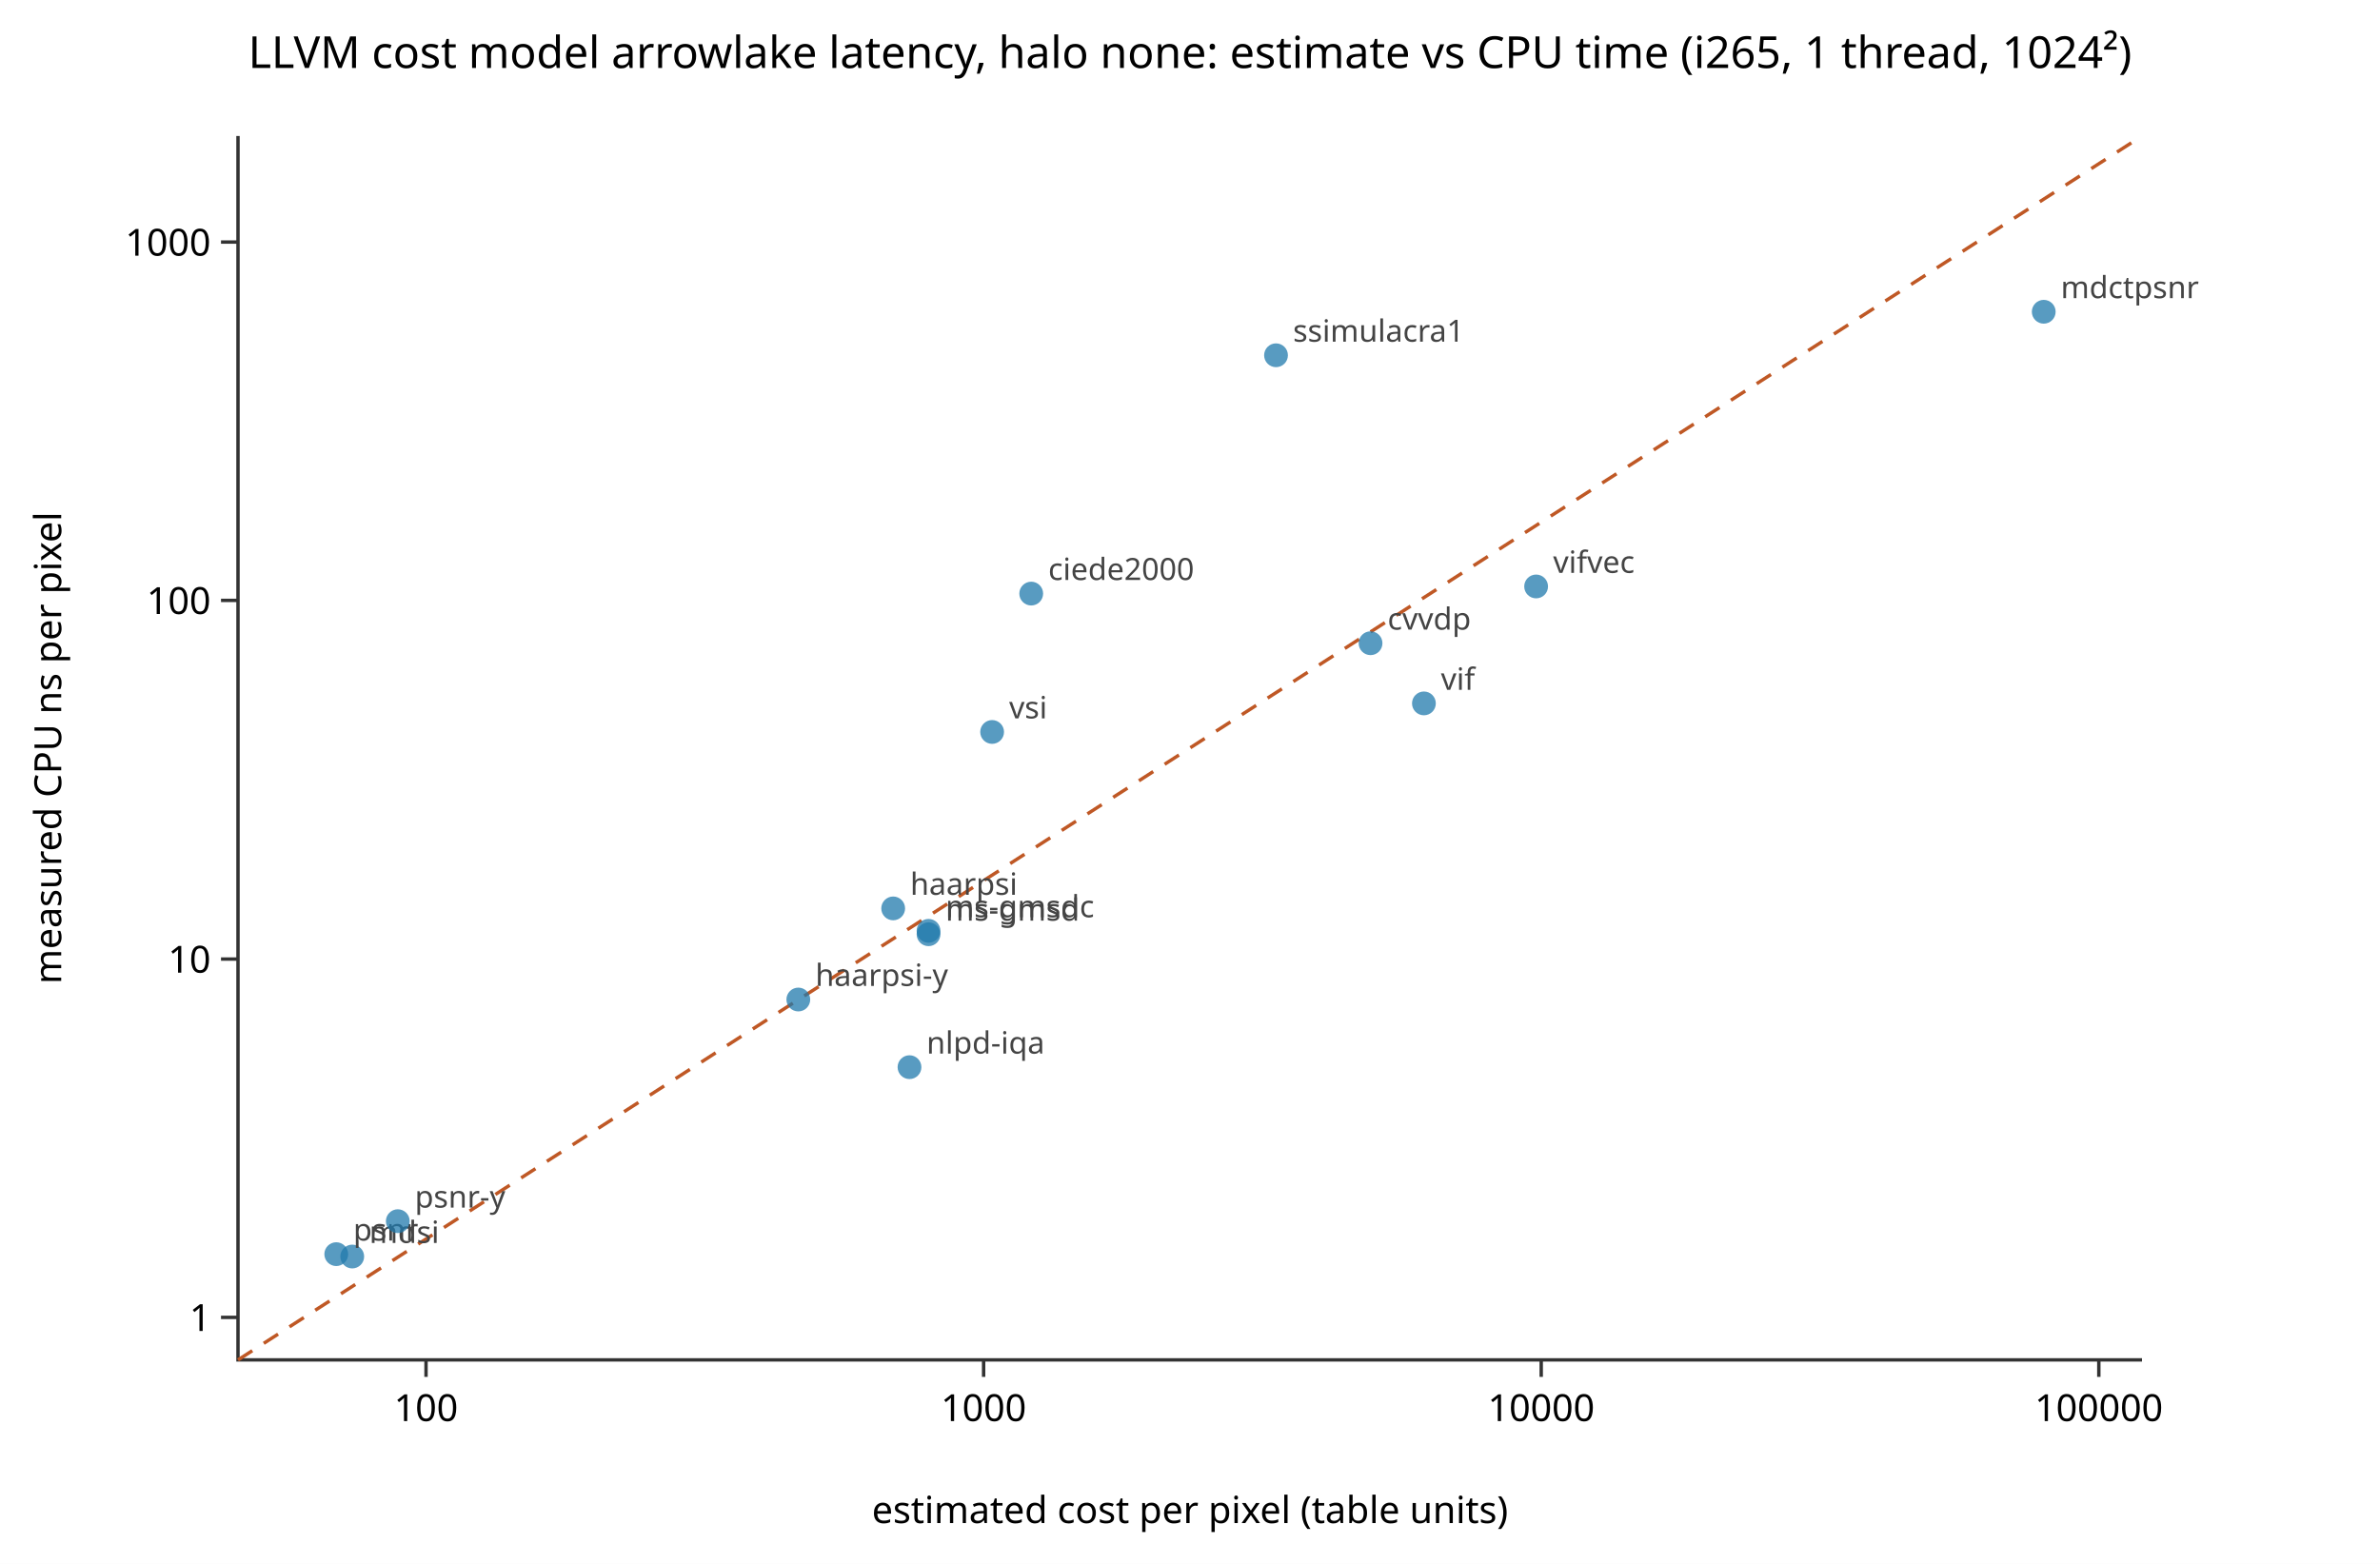
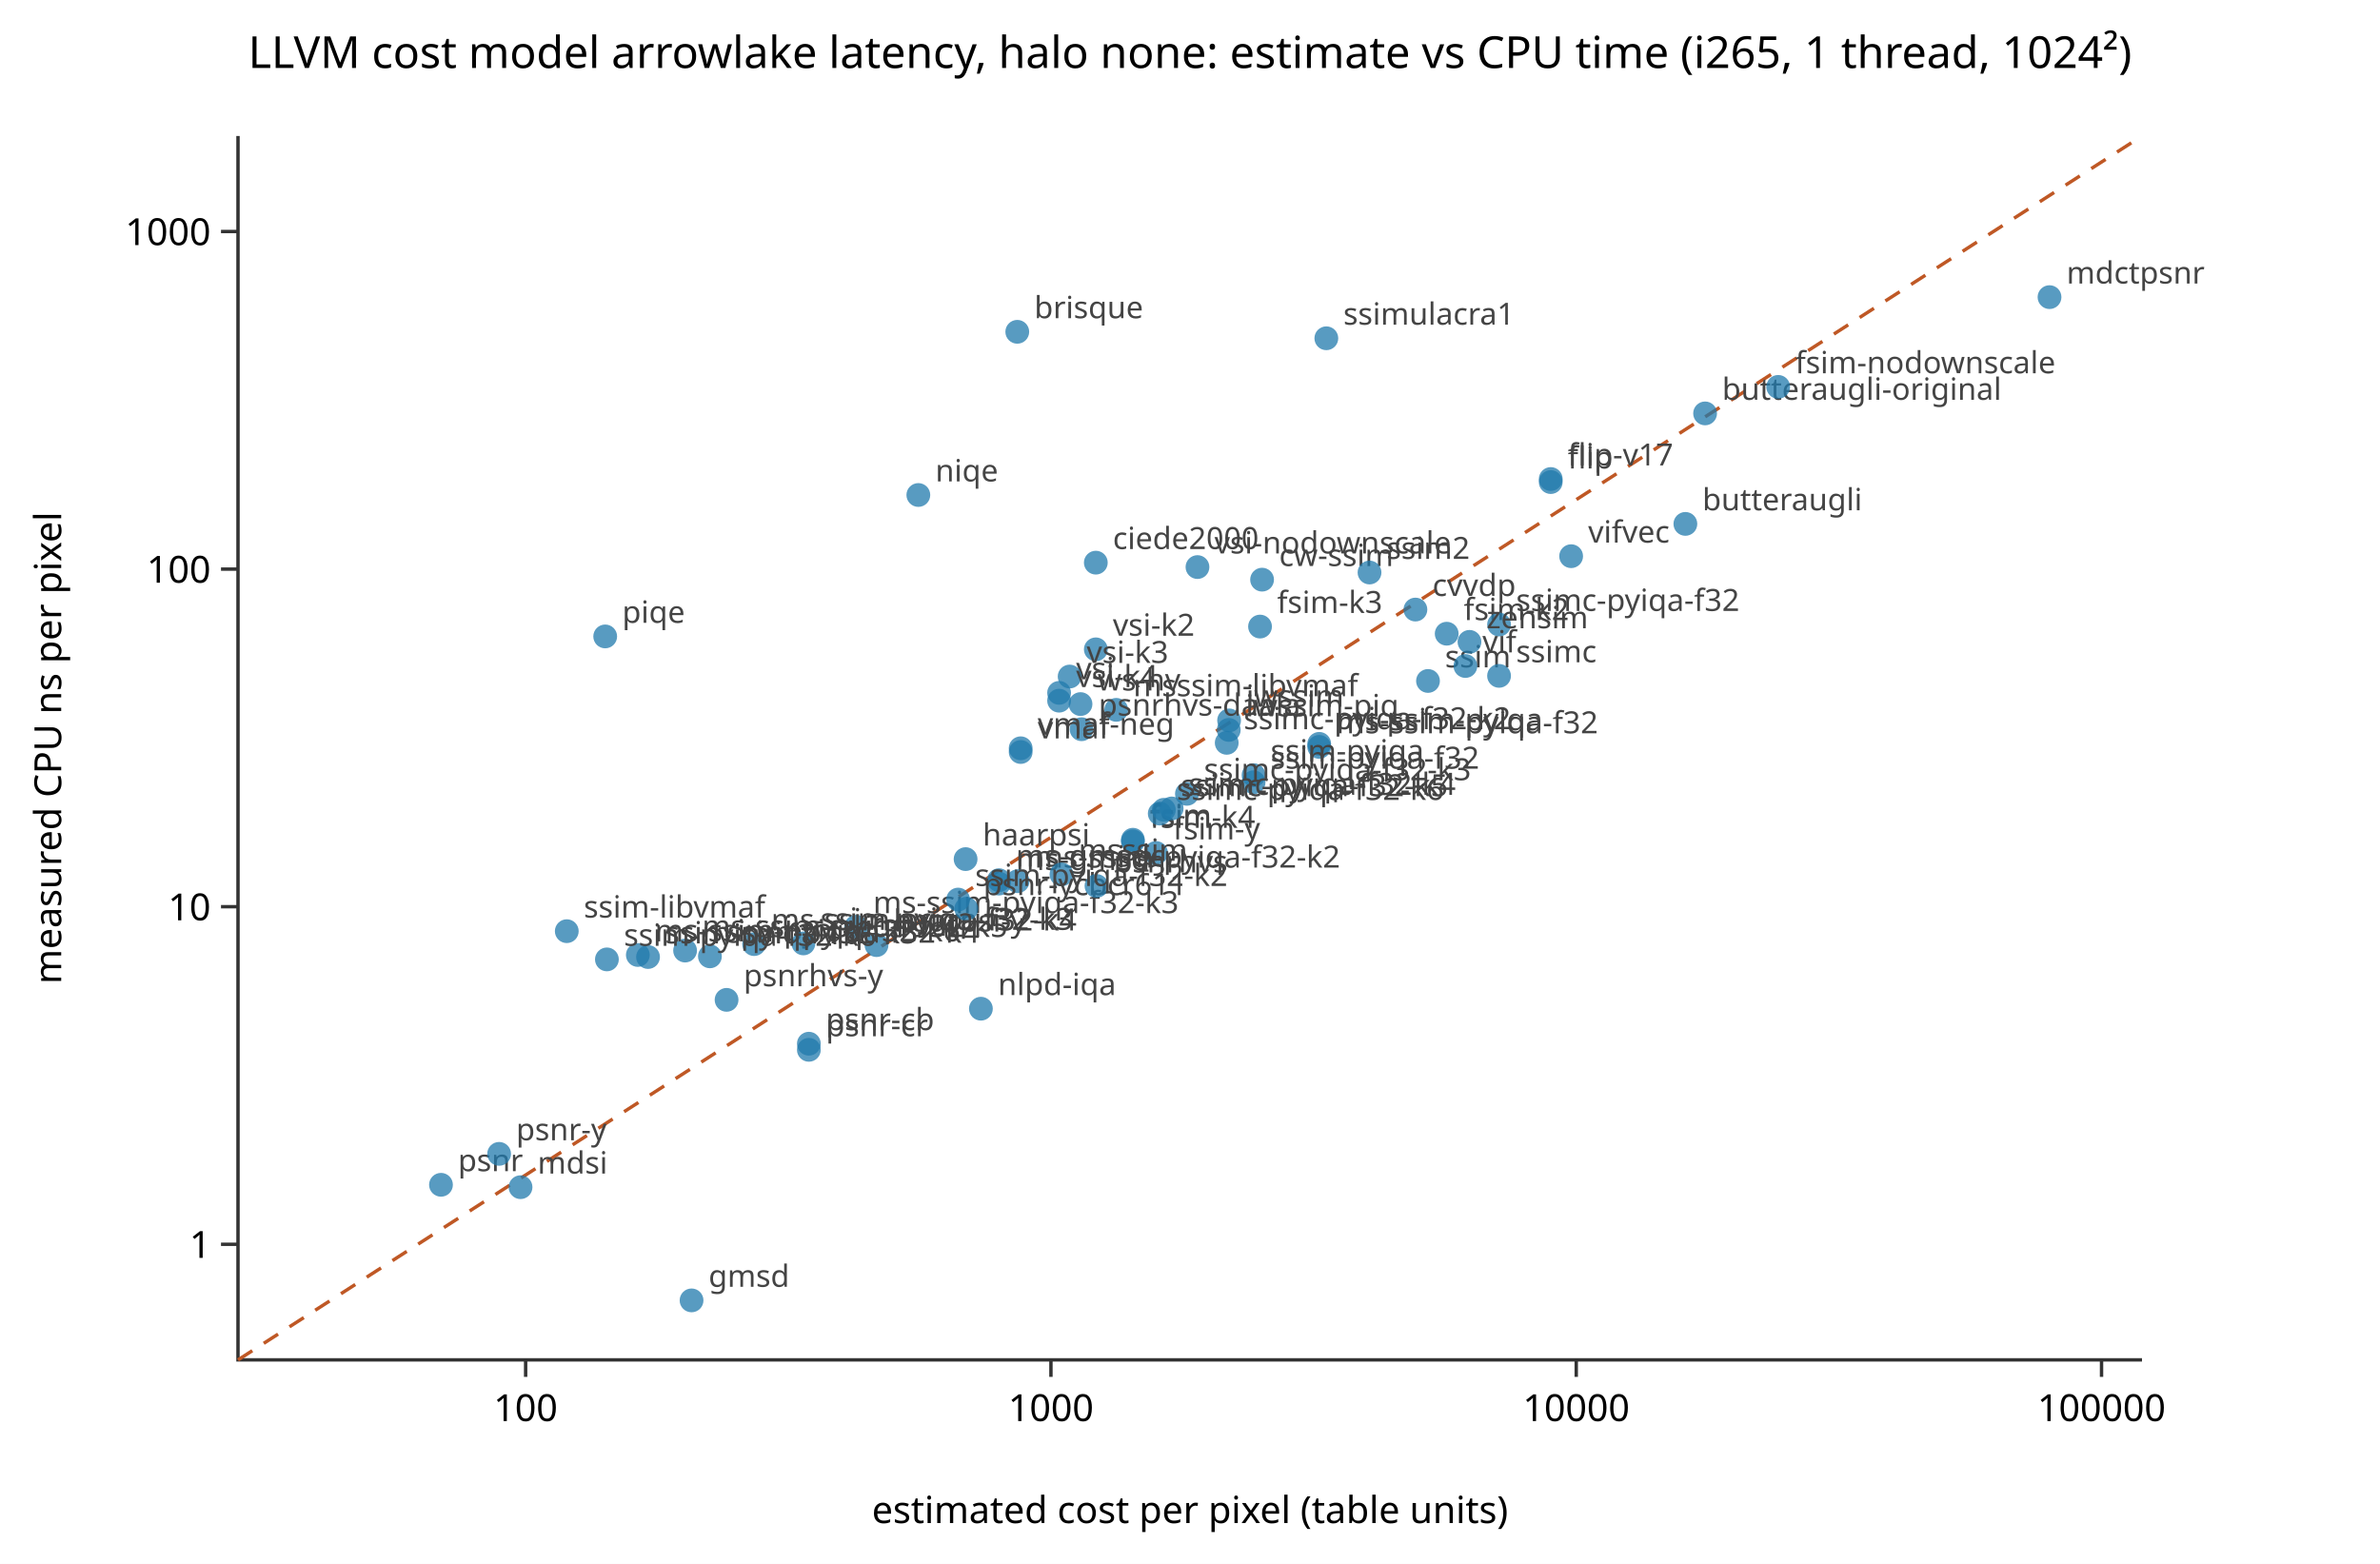
<svg xmlns="http://www.w3.org/2000/svg" viewBox="0 0 700 460" font-family="sans-serif" font-size="11">
  <rect width="700" height="460" fill="white" />
  <text x="350" y="20" text-anchor="middle" font-size="13">LLVM cost model arrowlake latency, halo none: estimate vs CPU time (i265, 1 thread, 1024²)</text>
  <path d="M70 40V400H630" fill="none" stroke="#333" />
-   <path d="M125.3 400v5" stroke="#333" />
-   <text x="125.3" y="418" text-anchor="middle">100</text>
-   <path d="M289.3 400v5" stroke="#333" />
-   <text x="289.3" y="418" text-anchor="middle">1000</text>
-   <path d="M453.3 400v5" stroke="#333" />
-   <text x="453.3" y="418" text-anchor="middle">10000</text>
-   <path d="M617.3 400v5" stroke="#333" />
-   <text x="617.3" y="418" text-anchor="middle">100000</text>
-   <path d="M65 387.5h5" stroke="#333" />
-   <text x="62" y="391.5" text-anchor="end">1</text>
-   <path d="M65 282.1h5" stroke="#333" />
-   <text x="62" y="286.1" text-anchor="end">10</text>
-   <path d="M65 176.6h5" stroke="#333" />
-   <text x="62" y="180.6" text-anchor="end">100</text>
-   <path d="M65 71.2h5" stroke="#333" />
-   <text x="62" y="75.2" text-anchor="end">1000</text>
+   <path d="M154.6 400v5" stroke="#333" />
+   <text x="154.6" y="418" text-anchor="middle">100</text>
+   <path d="M309.1 400v5" stroke="#333" />
+   <text x="309.1" y="418" text-anchor="middle">1000</text>
+   <path d="M463.6 400v5" stroke="#333" />
+   <text x="463.6" y="418" text-anchor="middle">10000</text>
+   <path d="M618.1 400v5" stroke="#333" />
+   <text x="618.1" y="418" text-anchor="middle">100000</text>
+   <path d="M65 366.0h5" stroke="#333" />
+   <text x="62" y="370.0" text-anchor="end">1</text>
+   <path d="M65 266.7h5" stroke="#333" />
+   <text x="62" y="270.7" text-anchor="end">10</text>
+   <path d="M65 167.4h5" stroke="#333" />
+   <text x="62" y="171.4" text-anchor="end">100</text>
+   <path d="M65 68.1h5" stroke="#333" />
+   <text x="62" y="72.1" text-anchor="end">1000</text>
  <path d="M70.0 400.0L630.0 40.0" stroke="#bf5825" stroke-dasharray="5 4" />
-   <circle cx="303.3" cy="174.6" r="3.5" fill="#2179ac" fill-opacity=".75" />
-   <text x="308.3" y="170.6" font-size="9" fill="#444">ciede2000</text>
-   <circle cx="403.1" cy="189.2" r="3.5" fill="#2179ac" fill-opacity=".75" />
-   <text x="408.1" y="185.2" font-size="9" fill="#444">cvvdp</text>
-   <circle cx="262.7" cy="267.2" r="3.5" fill="#2179ac" fill-opacity=".75" />
-   <text x="267.7" y="263.2" font-size="9" fill="#444">haarpsi</text>
-   <circle cx="234.8" cy="294.0" r="3.5" fill="#2179ac" fill-opacity=".75" />
-   <text x="239.8" y="290.0" font-size="9" fill="#444">haarpsi-y</text>
-   <circle cx="601.1" cy="91.7" r="3.5" fill="#2179ac" fill-opacity=".75" />
-   <text x="606.1" y="87.7" font-size="9" fill="#444">mdctpsnr</text>
-   <circle cx="103.6" cy="369.6" r="3.5" fill="#2179ac" fill-opacity=".75" />
-   <text x="108.6" y="365.6" font-size="9" fill="#444">mdsi</text>
-   <circle cx="273.1" cy="274.8" r="3.5" fill="#2179ac" fill-opacity=".75" />
-   <text x="278.1" y="270.8" font-size="9" fill="#444">ms-gmsd</text>
-   <circle cx="273.1" cy="273.8" r="3.5" fill="#2179ac" fill-opacity=".75" />
-   <text x="278.1" y="269.8" font-size="9" fill="#444">ms-gmsdc</text>
-   <circle cx="267.5" cy="313.9" r="3.5" fill="#2179ac" fill-opacity=".75" />
-   <text x="272.5" y="309.9" font-size="9" fill="#444">nlpd-iqa</text>
-   <circle cx="98.9" cy="368.9" r="3.5" fill="#2179ac" fill-opacity=".75" />
-   <text x="103.9" y="364.9" font-size="9" fill="#444">psnr</text>
-   <circle cx="117.0" cy="359.2" r="3.5" fill="#2179ac" fill-opacity=".75" />
-   <text x="122.0" y="355.2" font-size="9" fill="#444">psnr-y</text>
-   <circle cx="375.3" cy="104.5" r="3.5" fill="#2179ac" fill-opacity=".75" />
-   <text x="380.3" y="100.5" font-size="9" fill="#444">ssimulacra1</text>
-   <circle cx="418.8" cy="206.9" r="3.5" fill="#2179ac" fill-opacity=".75" />
-   <text x="423.8" y="202.9" font-size="9" fill="#444">vif</text>
-   <circle cx="451.8" cy="172.5" r="3.5" fill="#2179ac" fill-opacity=".75" />
-   <text x="456.8" y="168.5" font-size="9" fill="#444">vifvec</text>
-   <circle cx="291.8" cy="215.3" r="3.5" fill="#2179ac" fill-opacity=".75" />
-   <text x="296.8" y="211.3" font-size="9" fill="#444">vsi</text>
+   <circle cx="299.2" cy="97.6" r="3.5" fill="#2179ac" fill-opacity=".75" />
+   <text x="304.2" y="93.6" font-size="9" fill="#444">brisque</text>
+   <circle cx="495.7" cy="154.1" r="3.5" fill="#2179ac" fill-opacity=".75" />
+   <text x="500.7" y="150.1" font-size="9" fill="#444">butteraugli</text>
+   <circle cx="501.5" cy="121.6" r="3.5" fill="#2179ac" fill-opacity=".75" />
+   <text x="506.5" y="117.6" font-size="9" fill="#444">butteraugli-original</text>
+   <circle cx="322.3" cy="165.5" r="3.5" fill="#2179ac" fill-opacity=".75" />
+   <text x="327.3" y="161.5" font-size="9" fill="#444">ciede2000</text>
+   <circle cx="416.3" cy="179.3" r="3.5" fill="#2179ac" fill-opacity=".75" />
+   <text x="421.3" y="175.3" font-size="9" fill="#444">cvvdp</text>
+   <circle cx="371.2" cy="170.5" r="3.5" fill="#2179ac" fill-opacity=".75" />
+   <text x="376.2" y="166.5" font-size="9" fill="#444">cw-ssim</text>
+   <circle cx="456.1" cy="141.8" r="3.5" fill="#2179ac" fill-opacity=".75" />
+   <text x="461.1" y="137.8" font-size="9" fill="#444">flip</text>
+   <circle cx="456.1" cy="140.9" r="3.5" fill="#2179ac" fill-opacity=".75" />
+   <text x="461.1" y="136.9" font-size="9" fill="#444">flip-v17</text>
+   <circle cx="333.2" cy="247.0" r="3.5" fill="#2179ac" fill-opacity=".75" />
+   <text x="338.2" y="243.0" font-size="9" fill="#444">fsim</text>
+   <circle cx="425.5" cy="186.4" r="3.5" fill="#2179ac" fill-opacity=".75" />
+   <text x="430.5" y="182.4" font-size="9" fill="#444">fsim-k2</text>
+   <circle cx="370.6" cy="184.3" r="3.5" fill="#2179ac" fill-opacity=".75" />
+   <text x="375.6" y="180.3" font-size="9" fill="#444">fsim-k3</text>
+   <circle cx="333.2" cy="247.5" r="3.5" fill="#2179ac" fill-opacity=".75" />
+   <text x="338.2" y="243.5" font-size="9" fill="#444">fsim-k4</text>
+   <circle cx="523.0" cy="113.8" r="3.5" fill="#2179ac" fill-opacity=".75" />
+   <text x="528.0" y="109.8" font-size="9" fill="#444">fsim-nodownscale</text>
+   <circle cx="340.0" cy="250.9" r="3.5" fill="#2179ac" fill-opacity=".75" />
+   <text x="345.0" y="246.9" font-size="9" fill="#444">fsim-y</text>
+   <circle cx="203.4" cy="382.5" r="3.5" fill="#2179ac" fill-opacity=".75" />
+   <text x="208.4" y="378.5" font-size="9" fill="#444">gmsd</text>
+   <circle cx="284.0" cy="252.7" r="3.5" fill="#2179ac" fill-opacity=".75" />
+   <text x="289.0" y="248.7" font-size="9" fill="#444">haarpsi</text>
+   <circle cx="257.8" cy="278.0" r="3.5" fill="#2179ac" fill-opacity=".75" />
+   <text x="262.8" y="274.0" font-size="9" fill="#444">haarpsi-y</text>
+   <circle cx="361.5" cy="211.9" r="3.5" fill="#2179ac" fill-opacity=".75" />
+   <text x="366.5" y="207.9" font-size="9" fill="#444">iwssim</text>
+   <circle cx="361.4" cy="214.7" r="3.5" fill="#2179ac" fill-opacity=".75" />
+   <text x="366.4" y="210.7" font-size="9" fill="#444">iwssim-piq</text>
+   <circle cx="602.8" cy="87.4" r="3.5" fill="#2179ac" fill-opacity=".75" />
+   <text x="607.8" y="83.4" font-size="9" fill="#444">mdctpsnr</text>
+   <circle cx="153.1" cy="349.2" r="3.5" fill="#2179ac" fill-opacity=".75" />
+   <text x="158.1" y="345.2" font-size="9" fill="#444">mdsi</text>
+   <circle cx="293.8" cy="259.9" r="3.5" fill="#2179ac" fill-opacity=".75" />
+   <text x="298.8" y="255.9" font-size="9" fill="#444">ms-gmsd</text>
+   <circle cx="293.8" cy="258.9" r="3.5" fill="#2179ac" fill-opacity=".75" />
+   <text x="298.8" y="254.9" font-size="9" fill="#444">ms-gmsdc</text>
+   <circle cx="388.0" cy="218.8" r="3.5" fill="#2179ac" fill-opacity=".75" />
+   <text x="393.0" y="214.8" font-size="9" fill="#444">ms-ssim-pyiqa</text>
+   <circle cx="388.0" cy="219.7" r="3.5" fill="#2179ac" fill-opacity=".75" />
+   <text x="393.0" y="215.7" font-size="9" fill="#444">ms-ssim-pyiqa-f32</text>
+   <circle cx="299.3" cy="259.2" r="3.5" fill="#2179ac" fill-opacity=".75" />
+   <text x="304.3" y="255.2" font-size="9" fill="#444">ms-ssim-pyiqa-f32-k2</text>
+   <circle cx="251.8" cy="272.6" r="3.5" fill="#2179ac" fill-opacity=".75" />
+   <text x="256.8" y="268.6" font-size="9" fill="#444">ms-ssim-pyiqa-f32-k3</text>
+   <circle cx="221.8" cy="277.7" r="3.5" fill="#2179ac" fill-opacity=".75" />
+   <text x="226.8" y="273.7" font-size="9" fill="#444">ms-ssim-pyiqa-f32-k4</text>
+   <circle cx="201.5" cy="279.6" r="3.5" fill="#2179ac" fill-opacity=".75" />
+   <text x="206.5" y="275.6" font-size="9" fill="#444">ms-ssim-pyiqa-f32-k5</text>
+   <circle cx="187.6" cy="280.9" r="3.5" fill="#2179ac" fill-opacity=".75" />
+   <text x="192.6" y="276.9" font-size="9" fill="#444">ms-ssim-pyiqa-f32-k6</text>
+   <circle cx="312.2" cy="257.2" r="3.5" fill="#2179ac" fill-opacity=".75" />
+   <text x="317.2" y="253.2" font-size="9" fill="#444">msssim</text>
+   <circle cx="328.3" cy="208.8" r="3.5" fill="#2179ac" fill-opacity=".75" />
+   <text x="333.3" y="204.8" font-size="9" fill="#444">msssim-libvmaf</text>
+   <circle cx="270.1" cy="145.6" r="3.5" fill="#2179ac" fill-opacity=".75" />
+   <text x="275.1" y="141.6" font-size="9" fill="#444">niqe</text>
+   <circle cx="288.5" cy="296.7" r="3.5" fill="#2179ac" fill-opacity=".75" />
+   <text x="293.5" y="292.7" font-size="9" fill="#444">nlpd-iqa</text>
+   <circle cx="178.0" cy="187.2" r="3.5" fill="#2179ac" fill-opacity=".75" />
+   <text x="183.0" y="183.2" font-size="9" fill="#444">piqe</text>
+   <circle cx="129.7" cy="348.5" r="3.5" fill="#2179ac" fill-opacity=".75" />
+   <text x="134.7" y="344.5" font-size="9" fill="#444">psnr</text>
+   <circle cx="237.9" cy="307.0" r="3.5" fill="#2179ac" fill-opacity=".75" />
+   <text x="242.9" y="303.0" font-size="9" fill="#444">psnr-cb</text>
+   <circle cx="237.9" cy="308.8" r="3.5" fill="#2179ac" fill-opacity=".75" />
+   <text x="242.9" y="304.8" font-size="9" fill="#444">psnr-cr</text>
+   <circle cx="146.8" cy="339.4" r="3.5" fill="#2179ac" fill-opacity=".75" />
+   <text x="151.8" y="335.4" font-size="9" fill="#444">psnr-y</text>
+   <circle cx="284.2" cy="267.3" r="3.5" fill="#2179ac" fill-opacity=".75" />
+   <text x="289.2" y="263.3" font-size="9" fill="#444">psnr-ycbcr611</text>
+   <circle cx="322.5" cy="260.6" r="3.5" fill="#2179ac" fill-opacity=".75" />
+   <text x="327.5" y="256.6" font-size="9" fill="#444">psnrhvs</text>
+   <circle cx="318.1" cy="214.5" r="3.5" fill="#2179ac" fill-opacity=".75" />
+   <text x="323.1" y="210.5" font-size="9" fill="#444">psnrhvs-daala</text>
+   <circle cx="213.7" cy="294.1" r="3.5" fill="#2179ac" fill-opacity=".75" />
+   <text x="218.7" y="290.1" font-size="9" fill="#444">psnrhvs-y</text>
+   <circle cx="420.0" cy="200.3" r="3.5" fill="#2179ac" fill-opacity=".75" />
+   <text x="425.0" y="196.3" font-size="9" fill="#444">ssim</text>
+   <circle cx="166.7" cy="273.9" r="3.5" fill="#2179ac" fill-opacity=".75" />
+   <text x="171.7" y="269.9" font-size="9" fill="#444">ssim-libvmaf</text>
+   <circle cx="368.7" cy="228.0" r="3.5" fill="#2179ac" fill-opacity=".75" />
+   <text x="373.7" y="224.0" font-size="9" fill="#444">ssim-pyiqa</text>
+   <circle cx="368.7" cy="230.1" r="3.5" fill="#2179ac" fill-opacity=".75" />
+   <text x="373.7" y="226.1" font-size="9" fill="#444">ssim-pyiqa-f32</text>
+   <circle cx="281.8" cy="264.6" r="3.5" fill="#2179ac" fill-opacity=".75" />
+   <text x="286.8" y="260.6" font-size="9" fill="#444">ssim-pyiqa-f32-k2</text>
+   <circle cx="236.3" cy="277.5" r="3.5" fill="#2179ac" fill-opacity=".75" />
+   <text x="241.3" y="273.5" font-size="9" fill="#444">ssim-pyiqa-f32-k3</text>
+   <circle cx="208.8" cy="281.3" r="3.5" fill="#2179ac" fill-opacity=".75" />
+   <text x="213.8" y="277.3" font-size="9" fill="#444">ssim-pyiqa-f32-k4</text>
+   <circle cx="190.6" cy="281.5" r="3.5" fill="#2179ac" fill-opacity=".75" />
+   <text x="195.6" y="277.5" font-size="9" fill="#444">ssim-pyiqa-f32-k5</text>
+   <circle cx="178.5" cy="282.2" r="3.5" fill="#2179ac" fill-opacity=".75" />
+   <text x="183.5" y="278.2" font-size="9" fill="#444">ssim-pyiqa-f32-k6</text>
+   <circle cx="402.8" cy="168.4" r="3.5" fill="#2179ac" fill-opacity=".75" />
+   <text x="407.8" y="164.4" font-size="9" fill="#444">ssim2</text>
+   <circle cx="440.9" cy="198.8" r="3.5" fill="#2179ac" fill-opacity=".75" />
+   <text x="445.9" y="194.8" font-size="9" fill="#444">ssimc</text>
+   <circle cx="440.9" cy="183.7" r="3.5" fill="#2179ac" fill-opacity=".75" />
+   <text x="445.9" y="179.7" font-size="9" fill="#444">ssimc-pyiqa-f32</text>
+   <circle cx="360.8" cy="218.5" r="3.5" fill="#2179ac" fill-opacity=".75" />
+   <text x="365.8" y="214.5" font-size="9" fill="#444">ssimc-pyiqa-f32-k2</text>
+   <circle cx="349.1" cy="233.5" r="3.5" fill="#2179ac" fill-opacity=".75" />
+   <text x="354.1" y="229.5" font-size="9" fill="#444">ssimc-pyiqa-f32-k3</text>
+   <circle cx="344.6" cy="237.8" r="3.5" fill="#2179ac" fill-opacity=".75" />
+   <text x="349.6" y="233.8" font-size="9" fill="#444">ssimc-pyiqa-f32-k4</text>
+   <circle cx="342.3" cy="238.2" r="3.5" fill="#2179ac" fill-opacity=".75" />
+   <text x="347.3" y="234.2" font-size="9" fill="#444">ssimc-pyiqa-f32-k5</text>
+   <circle cx="341.1" cy="239.3" r="3.5" fill="#2179ac" fill-opacity=".75" />
+   <text x="346.1" y="235.3" font-size="9" fill="#444">ssimc-pyiqa-f32-k6</text>
+   <circle cx="390.1" cy="99.5" r="3.5" fill="#2179ac" fill-opacity=".75" />
+   <text x="395.1" y="95.5" font-size="9" fill="#444">ssimulacra1</text>
+   <circle cx="431.0" cy="195.9" r="3.5" fill="#2179ac" fill-opacity=".75" />
+   <text x="436.0" y="191.9" font-size="9" fill="#444">vif</text>
+   <circle cx="462.1" cy="163.6" r="3.5" fill="#2179ac" fill-opacity=".75" />
+   <text x="467.1" y="159.6" font-size="9" fill="#444">vifvec</text>
+   <circle cx="300.2" cy="221.2" r="3.5" fill="#2179ac" fill-opacity=".75" />
+   <text x="305.2" y="217.2" font-size="9" fill="#444">vmaf</text>
+   <circle cx="300.2" cy="220.1" r="3.5" fill="#2179ac" fill-opacity=".75" />
+   <text x="305.2" y="216.1" font-size="9" fill="#444">vmaf-neg</text>
+   <circle cx="311.5" cy="203.8" r="3.5" fill="#2179ac" fill-opacity=".75" />
+   <text x="316.5" y="199.8" font-size="9" fill="#444">vsi</text>
+   <circle cx="322.3" cy="191.0" r="3.5" fill="#2179ac" fill-opacity=".75" />
+   <text x="327.3" y="187.0" font-size="9" fill="#444">vsi-k2</text>
+   <circle cx="314.6" cy="199.0" r="3.5" fill="#2179ac" fill-opacity=".75" />
+   <text x="319.6" y="195.0" font-size="9" fill="#444">vsi-k3</text>
+   <circle cx="311.5" cy="206.1" r="3.5" fill="#2179ac" fill-opacity=".75" />
+   <text x="316.5" y="202.1" font-size="9" fill="#444">vsi-k4</text>
+   <circle cx="352.2" cy="166.8" r="3.5" fill="#2179ac" fill-opacity=".75" />
+   <text x="357.2" y="162.8" font-size="9" fill="#444">vsi-nodownscale</text>
+   <circle cx="317.8" cy="207.1" r="3.5" fill="#2179ac" fill-opacity=".75" />
+   <text x="322.8" y="203.1" font-size="9" fill="#444">ws-hv</text>
+   <circle cx="432.2" cy="188.8" r="3.5" fill="#2179ac" fill-opacity=".75" />
+   <text x="437.2" y="184.8" font-size="9" fill="#444">zensim</text>
  <text x="350" y="448" text-anchor="middle">estimated cost per pixel (table units)</text>
  <text x="18" y="220" text-anchor="middle" transform="rotate(-90 18 220)">measured CPU ns per pixel</text>
</svg>
